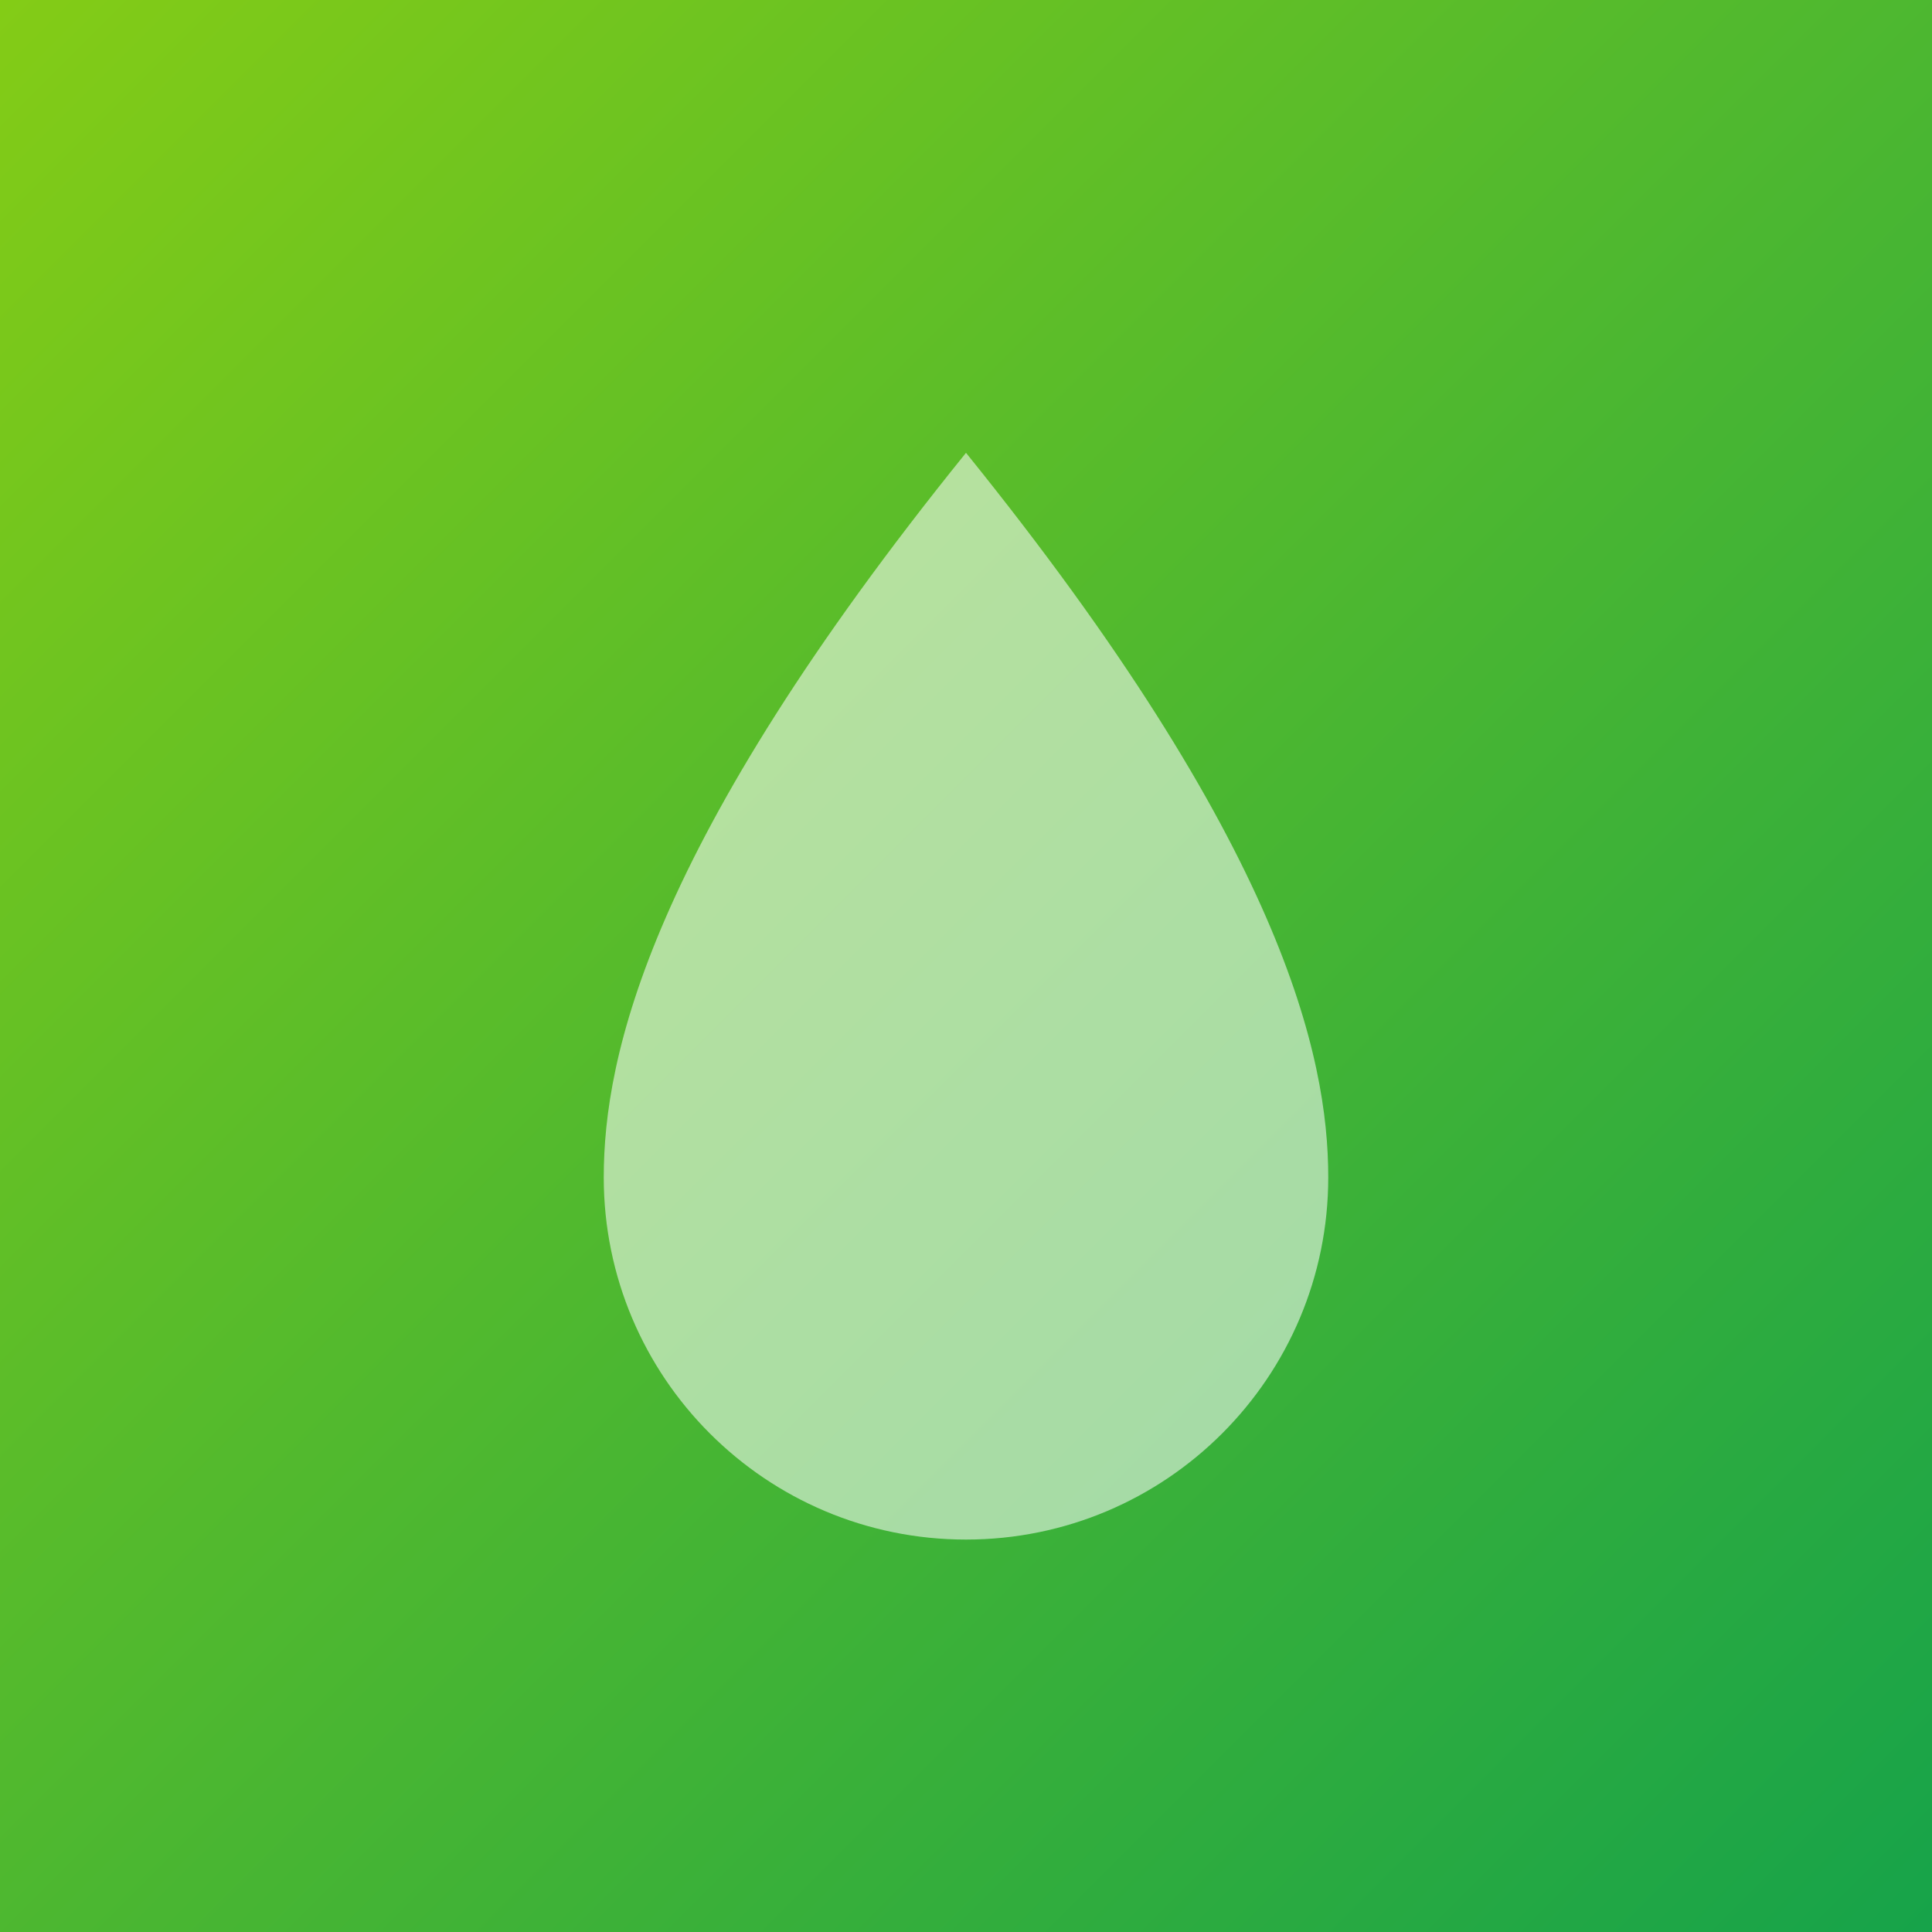
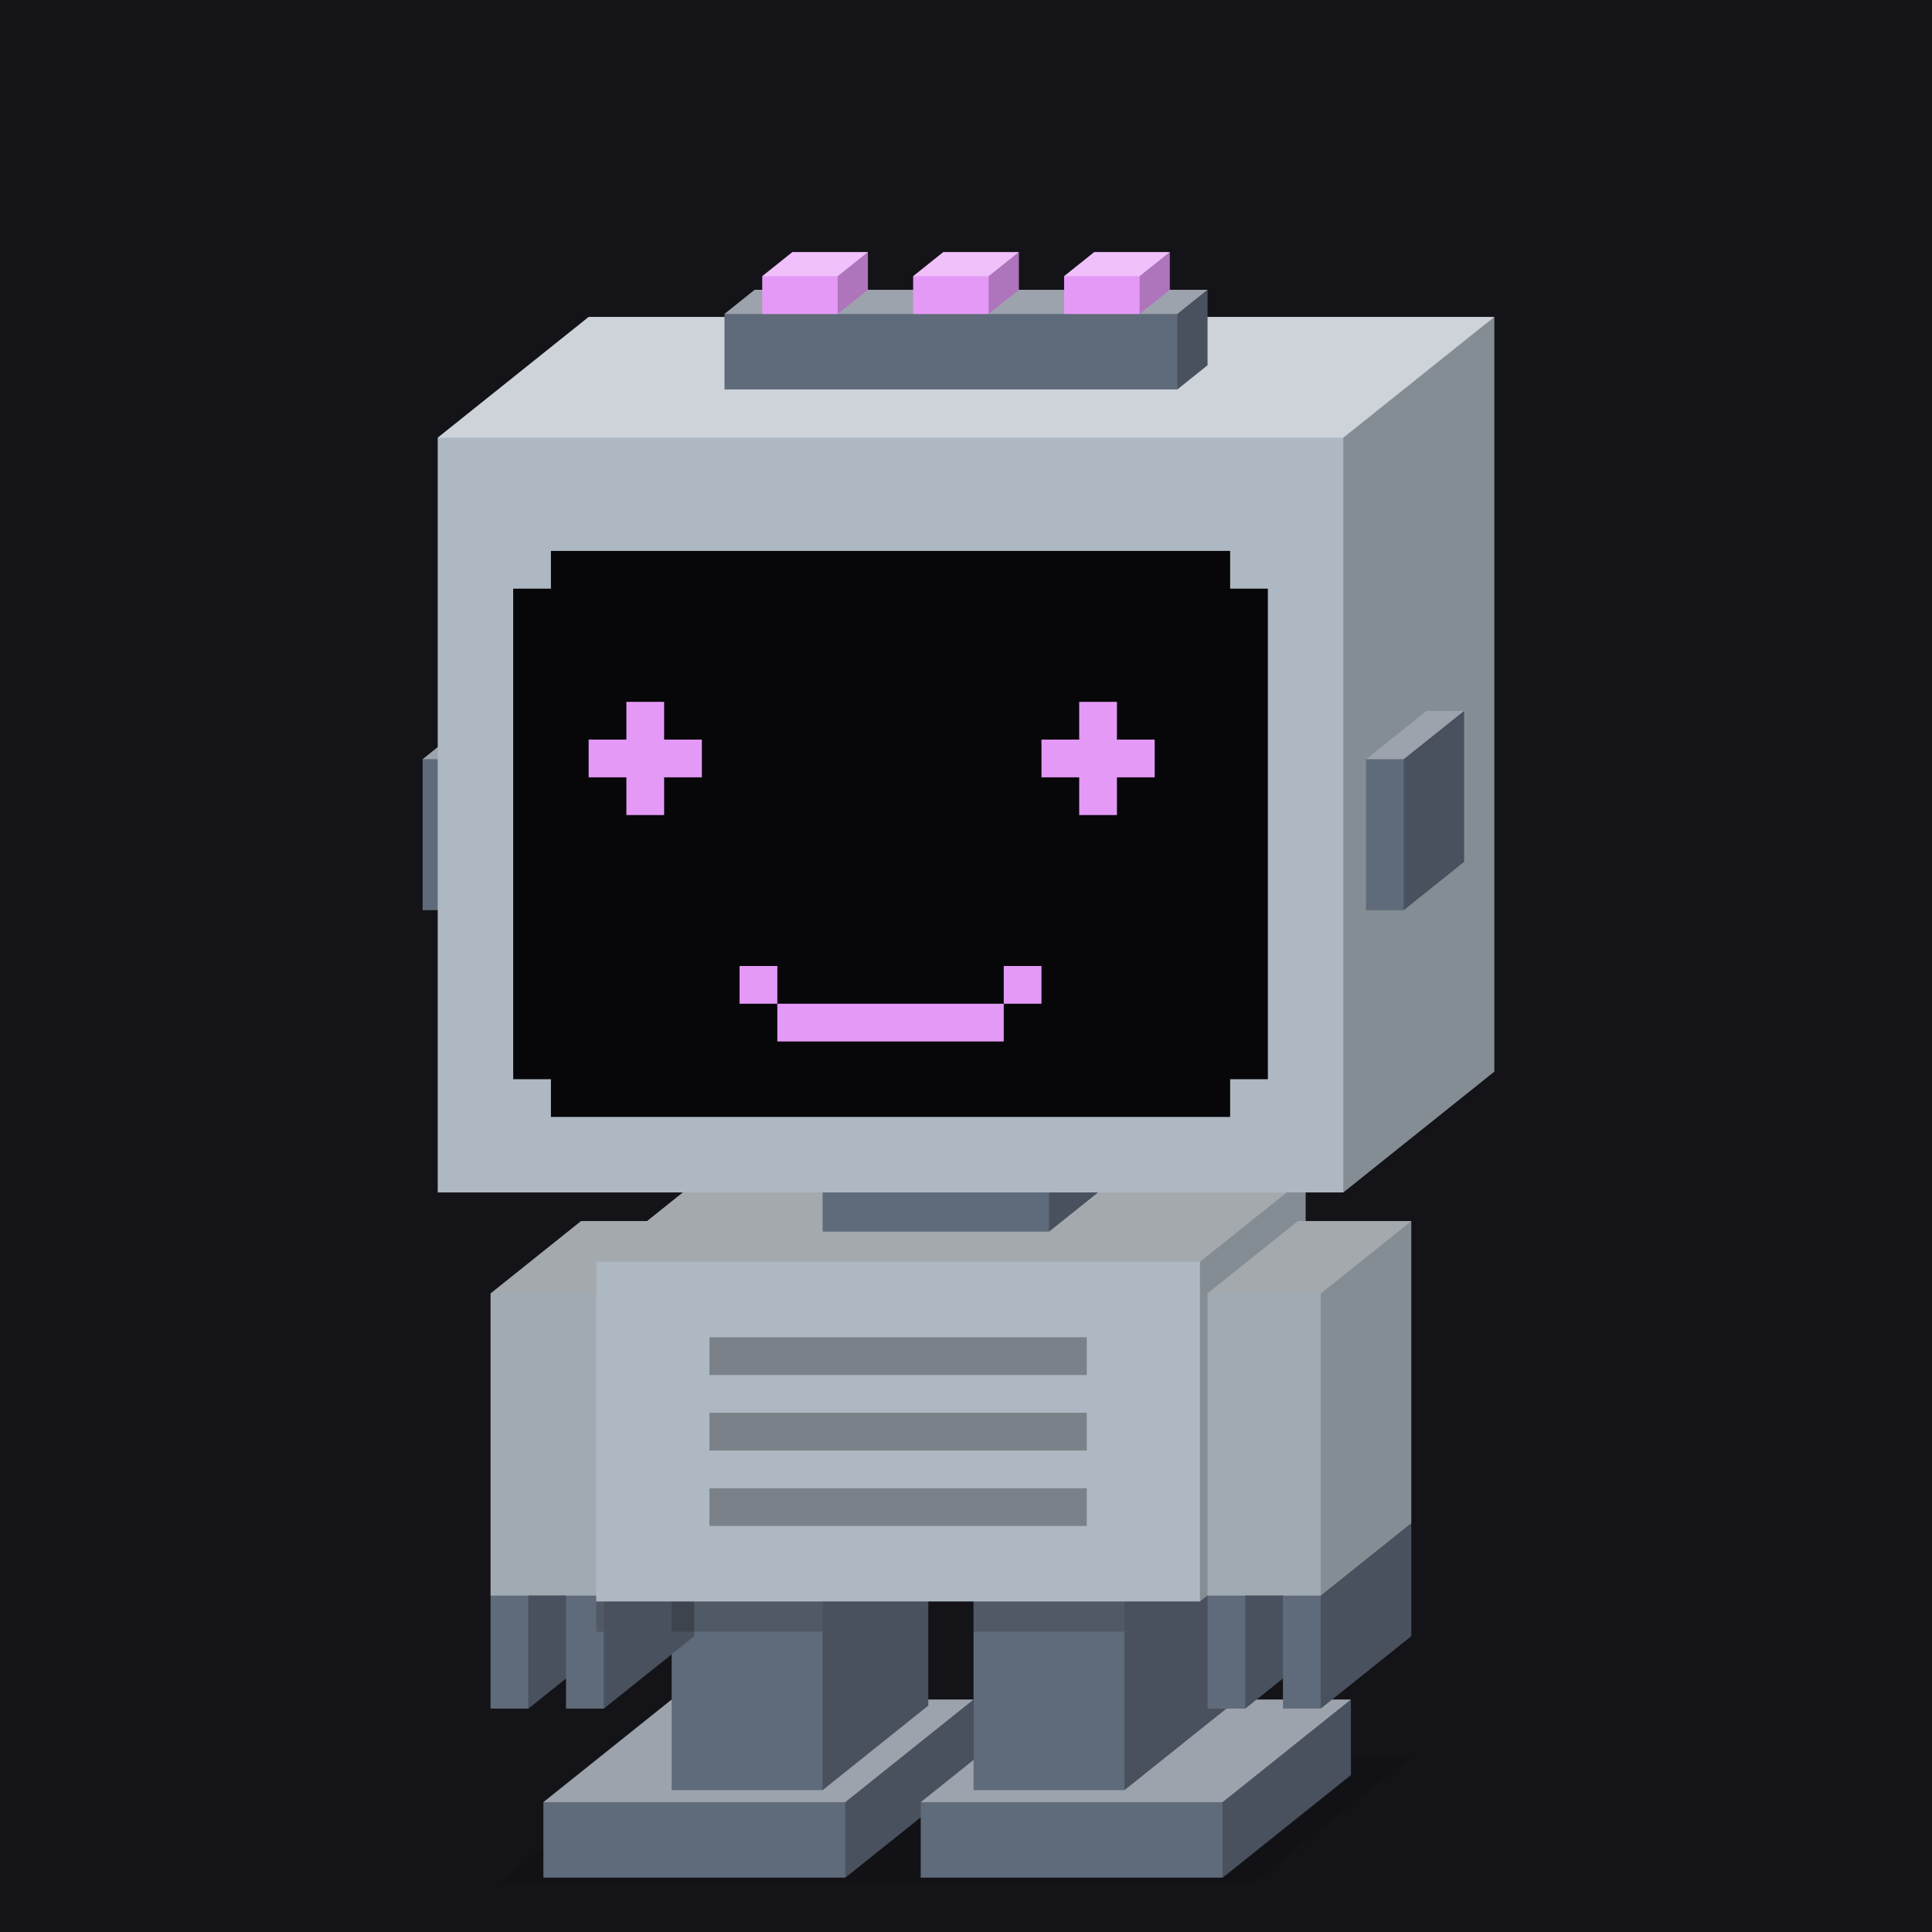
- <svg xmlns="http://www.w3.org/2000/svg" viewBox="0 0 256 256" width="256" height="256" role="img" aria-label="Avatar 07">
+ <svg xmlns="http://www.w3.org/2000/svg" viewBox="0 0 128 128" fill="none" shape-rendering="auto" aria-hidden="true">
  <defs>
-     <linearGradient id="g07" x1="0" y1="0" x2="1" y2="1">
-       <stop offset="0" stop-color="#84cc16" />
-       <stop offset="1" stop-color="#16a34a" />
-     </linearGradient>
+     <g id="chest-vents-fc911379">
+       <path d="M47 88.6h25v2.5H47Zm0 5h25v2.5H47Zm0 5h25v2.5H47Z" fill="#000000" fill-opacity=".3" />
+     </g>
+     <g id="eyes-plus-fc911379">
+       <path fill="#e599f7" d="M12.5 2.5H15V10h-2.5z" />
+       <path fill="#e599f7" d="M10 5h7.5v2.5H10zm32.5-2.5H45V10h-2.5z" />
+       <path fill="#e599f7" d="M40 5h7.5v2.5H40z" />
+     </g>
+     <g id="mouth-smile-fc911379">
+       <path fill="#e599f7" d="M20 0h2.5v2.5H20zm2.5 2.5h15V5h-15zm15-2.5H40v2.5h-2.5z" />
+     </g>
+     <g id="animation-none-fc911379" />
+     <g id="top-lightbar-fc911379">
+       <path d="M48 20.8h30v5H48Zm0 0h30l2-1.6H50Zm30 0 2-1.6v5l-2 1.6Z" fill="#5f6b7a" />
+       <path d="M48 20.8h30l2-1.6H50Z" fill="#ffffff" fill-opacity=".38" />
+       <path d="m78 20.8 2-1.6v5l-2 1.6Z" fill="#000000" fill-opacity=".24" />
+       <path d="M50.5 18.3h5v2.5h-5Zm0 0h5l2-1.6h-5Zm5 0 2-1.6v2.5l-2 1.6Z" fill="#e599f7" />
+       <path d="M50.5 18.3h5l2-1.6h-5Z" fill="#ffffff" fill-opacity=".38" />
+       <path d="m55.5 18.3 2-1.6v2.5l-2 1.6Z" fill="#000000" fill-opacity=".24" />
+       <path d="M60.5 18.3h5v2.5h-5Zm0 0h5l2-1.6h-5Zm5 0 2-1.6v2.5l-2 1.6Z" fill="#e599f7" />
+       <path d="M60.5 18.3h5l2-1.6h-5Z" fill="#ffffff" fill-opacity=".38" />
+       <path d="m65.5 18.3 2-1.6v2.5l-2 1.6Z" fill="#000000" fill-opacity=".24" />
+       <path d="M70.5 18.3h5v2.5h-5Zm0 0h5l2-1.6h-5Zm5 0 2-1.6v2.5l-2 1.6Z" fill="#e599f7" />
+       <path d="M70.5 18.3h5l2-1.6h-5Z" fill="#ffffff" fill-opacity=".38" />
+       <path d="m75.5 18.3 2-1.6v2.5l-2 1.6Z" fill="#000000" fill-opacity=".24" />
+     </g>
+     <clipPath id="clip-fc911379">
+       <rect width="128" height="128" rx="0" ry="0" />
+     </clipPath>
  </defs>
-   <rect width="256" height="256" fill="url(#g07)" />
-   <path d="M128 60 C170 112 176 140 176 156 a48 48 0 0 1 -96 0 C80 140 86 112 128 60 Z" fill="rgba(255,255,255,0.55)" />
+   <g clip-path="url(#clip-fc911379)">
+     <rect width="128" height="128" fill="#141418" />
+     <path d="M33 124.8h50l10.5-8.4h-50Z" fill="#000000" fill-opacity=".08" />
+     <path d="M36 119.4h20v5H36Zm0 0h20l8.5-6.8h-20Zm20 0 8.5-6.8v5l-8.5 6.8Z" fill="#5f6b7a" />
+     <path d="M36 119.4h20l8.5-6.8h-20Z" fill="#ffffff" fill-opacity=".38" />
+     <path d="m56 119.4 8.5-6.8v5l-8.5 6.8Z" fill="#000000" fill-opacity=".24" />
+     <path d="M61 119.4h20v5H61Zm0 0h20l8.5-6.8h-20Zm20 0 8.5-6.8v5l-8.5 6.8Z" fill="#5f6b7a" />
+     <path d="M61 119.4h20l8.5-6.8h-20Z" fill="#ffffff" fill-opacity=".38" />
+     <path d="m81 119.4 8.5-6.8v5l-8.5 6.8Z" fill="#000000" fill-opacity=".24" />
+     <path d="M44.5 101.1h10v17.5h-10Zm0 0h10l7-5.6h-10Zm10 0 7-5.6V113l-7 5.6Z" fill="#5f6b7a" />
+     <path d="M44.5 101.1h10l7-5.6h-10Z" fill="#ffffff" fill-opacity=".38" />
+     <path d="m54.5 101.1 7-5.6V113l-7 5.6Z" fill="#000000" fill-opacity=".24" />
+     <path d="M64.5 101.1h10v17.5h-10Zm0 0h10l7-5.6h-10Zm10 0 7-5.6V113l-7 5.6Z" fill="#5f6b7a" />
+     <path d="M64.5 101.1h10l7-5.6h-10Z" fill="#ffffff" fill-opacity=".38" />
+     <path d="m74.5 101.1 7-5.6V113l-7 5.6Z" fill="#000000" fill-opacity=".24" />
+     <g class="vb-upper">
+       <path fill="#000000" fill-opacity=".16" d="M64.5 106.1h10v2h-10z" />
+       <path d="M32.5 105.7H35v7.5h-2.5Zm0 0H35l6-4.8h-2.5Zm2.5 0 6-4.8v7.5l-6 4.8Z" fill="#5f6b7a" />
+       <path d="M32.5 105.7H35l6-4.8h-2.5Z" fill="#ffffff" fill-opacity=".38" />
+       <path d="m35 105.7 6-4.8v7.5l-6 4.8Z" fill="#000000" fill-opacity=".24" />
+       <path d="M37.5 105.7H40v7.5h-2.5Zm0 0H40l6-4.8h-2.5Zm2.5 0 6-4.8v7.5l-6 4.8Z" fill="#5f6b7a" />
+       <path d="M37.5 105.7H40l6-4.8h-2.5Z" fill="#ffffff" fill-opacity=".38" />
+       <path d="m40 105.7 6-4.8v7.5l-6 4.8Z" fill="#000000" fill-opacity=".24" />
+       <path fill="#000000" fill-opacity=".16" d="M39.5 106.1h.5v2h-.5z" />
+       <path d="M32.5 85.7H40v20h-7.5Zm0 0H40l6-4.8h-7.5Z" fill="#aeb8c2" />
+       <path d="M32.5 85.7H40l6-4.8h-7.5Z" fill="#ffffff" fill-opacity=".38" />
+       <path d="M32.5 85.7H40v20h-7.5Z" fill="#000000" fill-opacity=".08" />
+       <path d="M32.5 85.7H40l6-4.8h-7.5Z" fill="#000000" fill-opacity=".2" />
+       <path fill="#000000" fill-opacity=".16" d="M44.5 106.1h10v2h-10z" />
+       <path d="M39.5 83.6h40v22.5h-40Zm0 0h40l7-5.6h-40Zm40 0 7-5.6v22.5l-7 5.6Z" fill="#aeb8c2" />
+       <path d="M39.5 83.6h40l7-5.6h-40Z" fill="#ffffff" fill-opacity=".38" />
+       <path d="m79.5 83.6 7-5.6v22.5l-7 5.6Z" fill="#000000" fill-opacity=".24" />
+       <path d="M39.5 83.6h40l7-5.6h-40Z" fill="#000000" fill-opacity=".2" />
+       <path d="M80 105.7h2.5v7.5H80Zm0 0h2.5l6-4.8H86Zm2.5 0 6-4.8v7.5l-6 4.8Z" fill="#5f6b7a" />
+       <path d="M80 105.7h2.5l6-4.8H86Z" fill="#ffffff" fill-opacity=".38" />
+       <path d="m82.5 105.7 6-4.8v7.5l-6 4.8Z" fill="#000000" fill-opacity=".24" />
+       <path d="M85 105.7h2.5v7.5H85Zm0 0h2.5l6-4.8H91Zm2.5 0 6-4.8v7.5l-6 4.8Z" fill="#5f6b7a" />
+       <path d="M85 105.7h2.5l6-4.8H91Z" fill="#ffffff" fill-opacity=".38" />
+       <path d="m87.5 105.7 6-4.8v7.5l-6 4.8Z" fill="#000000" fill-opacity=".24" />
+       <path d="M80 85.7h7.5v20H80Zm0 0h7.5l6-4.8H86Zm7.5 0 6-4.8v20l-6 4.8Z" fill="#aeb8c2" />
+       <path d="M80 85.7h7.5l6-4.8H86Z" fill="#ffffff" fill-opacity=".38" />
+       <path d="m87.5 85.7 6-4.8v20l-6 4.8Z" fill="#000000" fill-opacity=".24" />
+       <path d="M80 85.7h7.5v20H80Z" fill="#000000" fill-opacity=".08" />
+       <path d="M80 85.7h7.5l6-4.8H86Z" fill="#000000" fill-opacity=".2" />
+       <use href="#chest-vents-fc911379" />
+       <path d="M54.5 71.6h15v10h-15Zm0 0h15l4-3.2h-15Zm15 0 4-3.2v10l-4 3.2Z" fill="#5f6b7a" />
+       <path d="M54.5 71.6h15l4-3.2h-15Z" fill="#ffffff" fill-opacity=".38" />
+       <path d="m69.5 71.6 4-3.2v10l-4 3.2Z" fill="#000000" fill-opacity=".24" />
+       <g class="vb-head">
+         <path d="M28 50.3h2.5v10H28Zm0 0h2.5l4-3.2H32Z" fill="#5f6b7a" />
+         <path d="M28 50.3h2.5l4-3.2H32Z" fill="#ffffff" fill-opacity=".38" />
+         <path d="M29 29h60v50H29Zm0 0h60l10-8H39Zm60 0 10-8v50l-10 8Z" fill="#aeb8c2" />
+         <path d="M29 29h60l10-8H39Z" fill="#ffffff" fill-opacity=".38" />
+         <path d="m89 29 10-8v50l-10 8Z" fill="#000000" fill-opacity=".24" />
+         <path d="M36.5 36.5h45V39H84v32.5h-2.5V74h-45v-2.5H34V39h2.5Z" fill="#07070a" />
+         <path d="M90.5 50.3H93v10h-2.5Zm0 0H93l4-3.2h-2.5Zm2.5 0 4-3.2v10l-4 3.2Z" fill="#5f6b7a" />
+         <path d="M90.5 50.3H93l4-3.2h-2.5Z" fill="#ffffff" fill-opacity=".38" />
+         <path d="m93 50.3 4-3.2v10l-4 3.2Z" fill="#000000" fill-opacity=".24" />
+         <use transform="translate(29 44)" href="#eyes-plus-fc911379" />
+         <use transform="translate(29 64)" href="#mouth-smile-fc911379" />
+         <use href="#animation-none-fc911379" />
+         <use href="#top-lightbar-fc911379" />
+       </g>
+     </g>
+   </g>
</svg>
